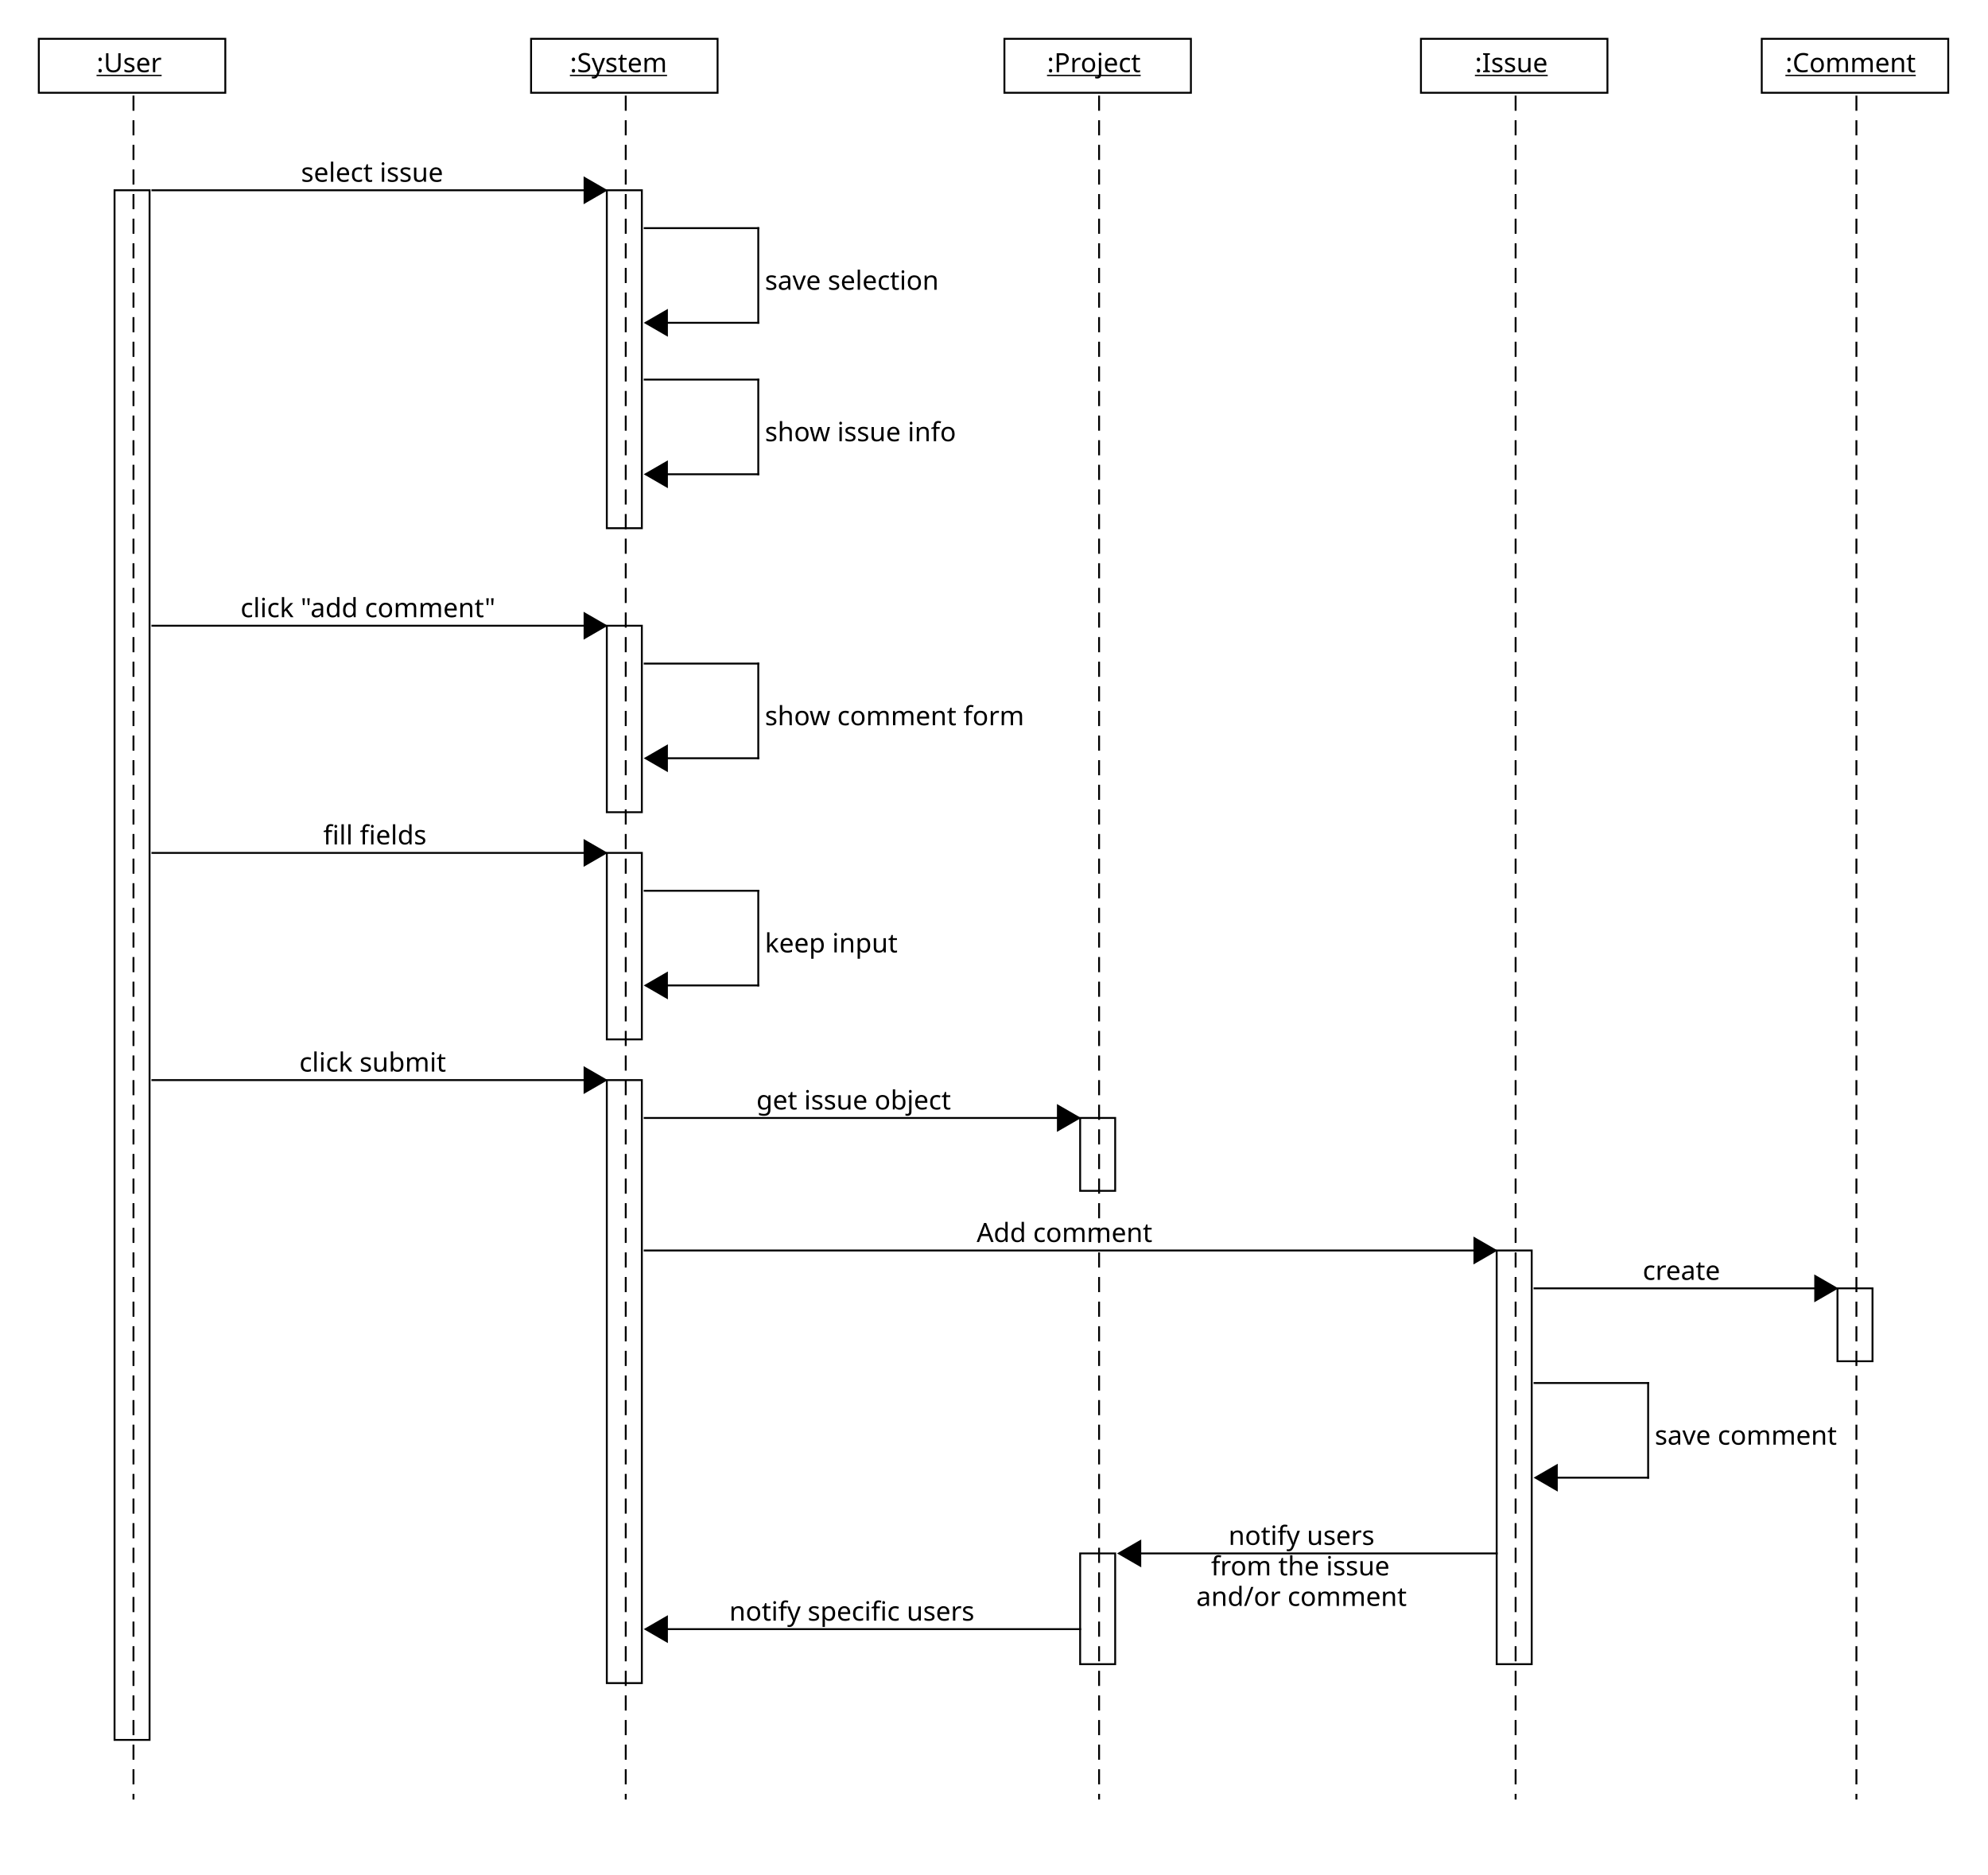
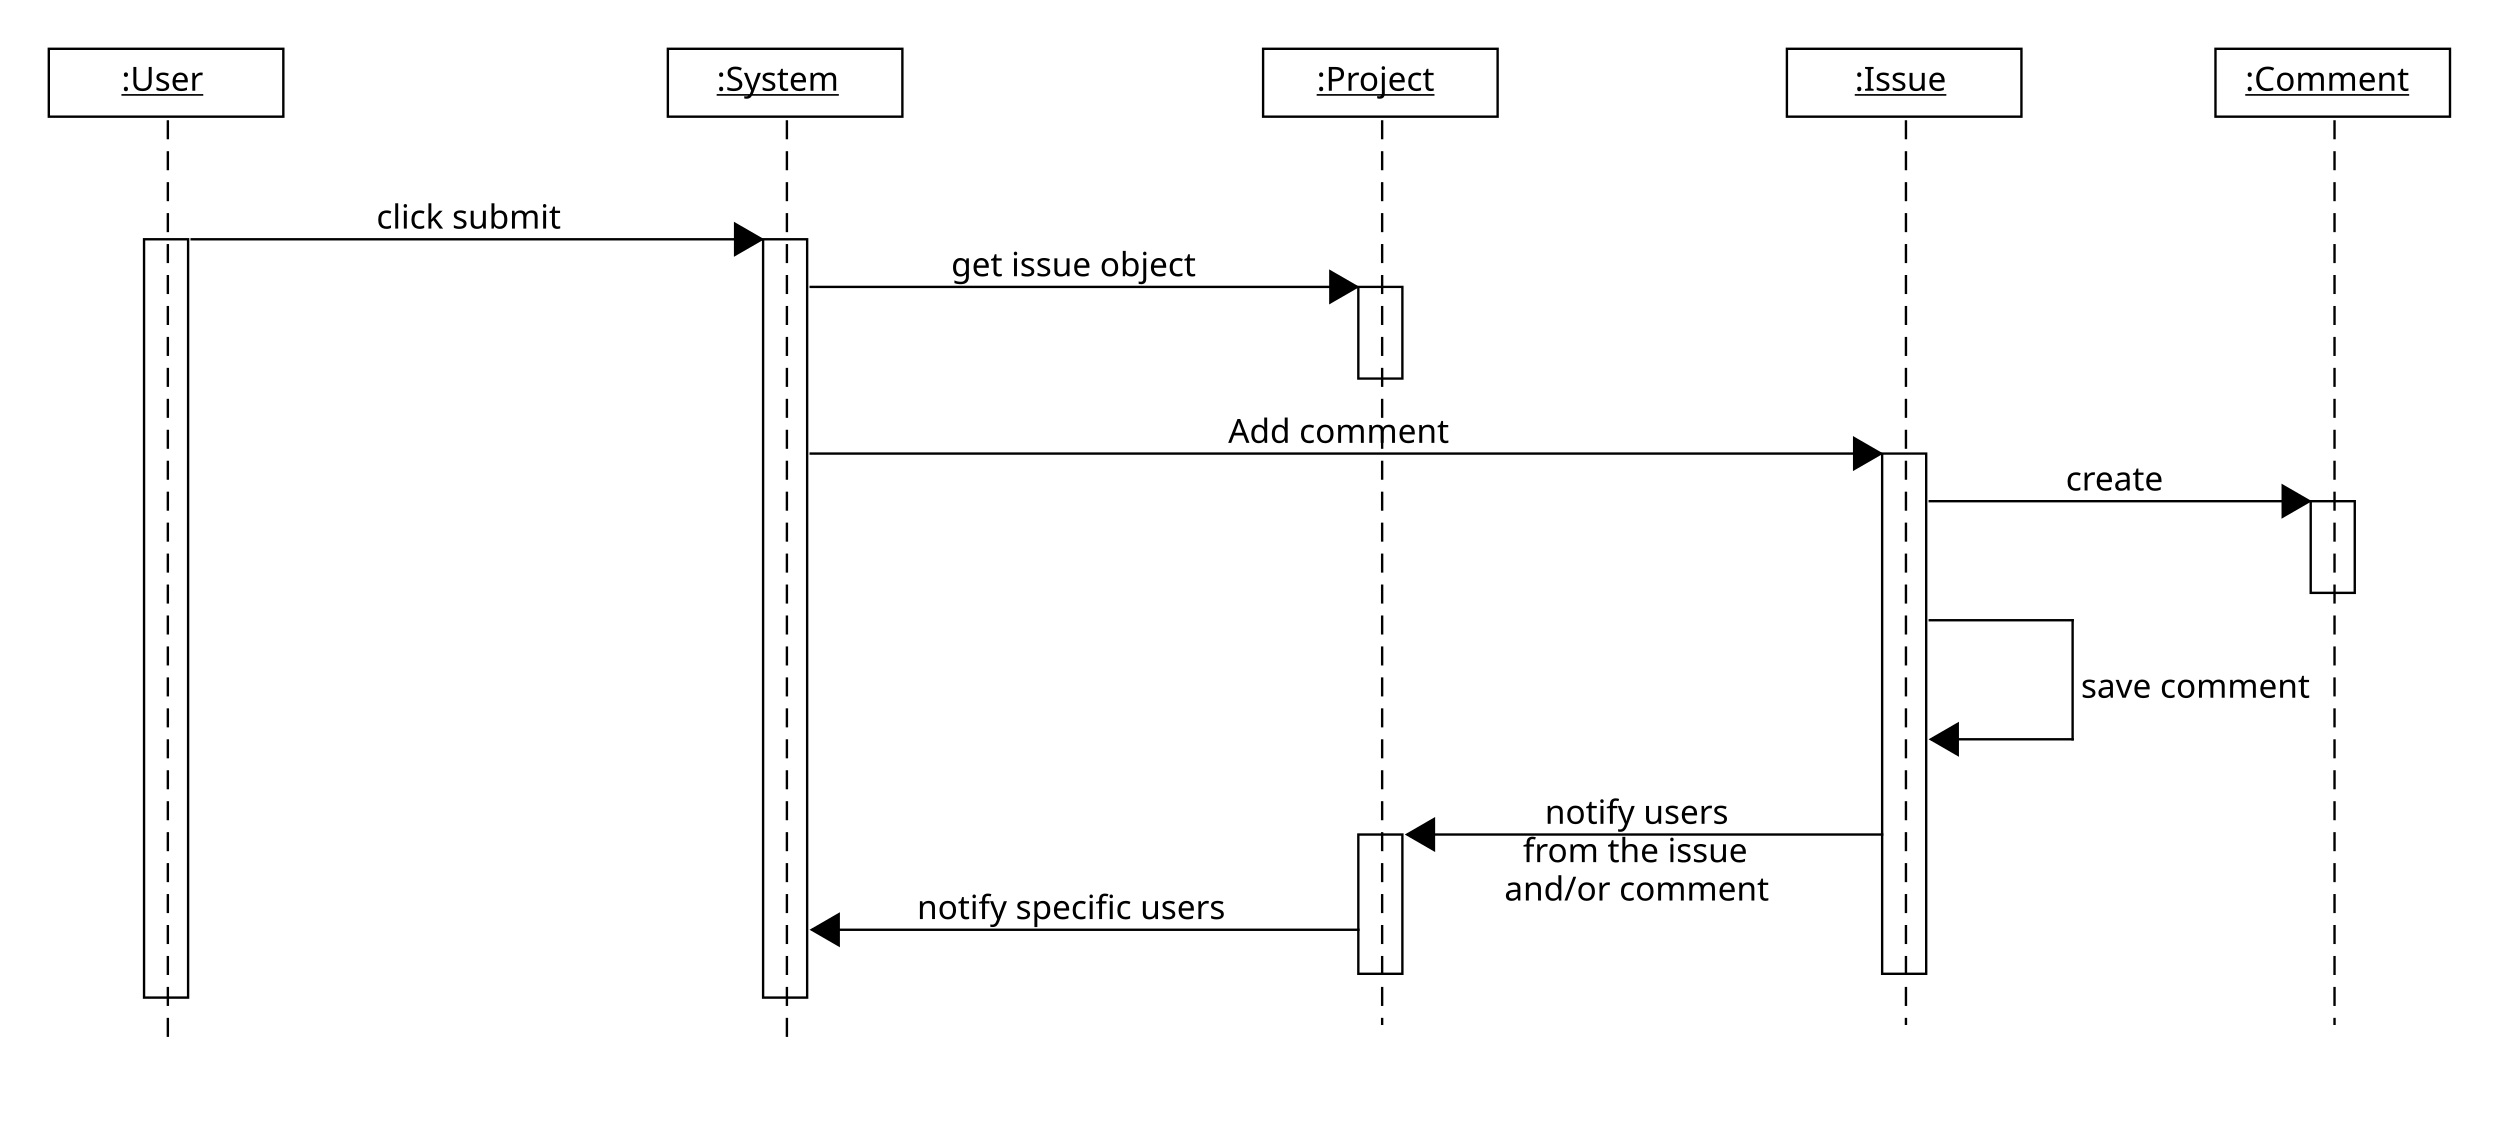
- <svg xmlns="http://www.w3.org/2000/svg" fill-opacity="1" color-rendering="auto" color-interpolation="auto" text-rendering="auto" stroke="black" stroke-linecap="square" width="1050" stroke-miterlimit="10" shape-rendering="auto" stroke-opacity="1" fill="black" stroke-dasharray="none" font-weight="normal" stroke-width="1" viewBox="80 -20 1050 990" height="990" font-family="'Dialog'" font-style="normal" stroke-linejoin="miter" font-size="12px" stroke-dashoffset="0" image-rendering="auto">
+ <svg xmlns="http://www.w3.org/2000/svg" fill-opacity="1" color-rendering="auto" color-interpolation="auto" text-rendering="auto" stroke="black" stroke-linecap="square" width="1050" stroke-miterlimit="10" shape-rendering="auto" stroke-opacity="1" fill="black" stroke-dasharray="none" font-weight="normal" stroke-width="1" viewBox="260 -20 1050 480" height="480" font-family="'Dialog'" font-style="normal" stroke-linejoin="miter" font-size="12px" stroke-dashoffset="0" image-rendering="auto">
  <defs id="genericDefs" />
  <g>
    <defs id="defs1">
      <clipPath clipPathUnits="userSpaceOnUse" id="clipPath1">
        <path d="M0 0 L2147483647 0 L2147483647 2147483647 L0 2147483647 L0 0 Z" />
      </clipPath>
      <clipPath clipPathUnits="userSpaceOnUse" id="clipPath2">
        <path d="M0 0 L0 60 L20 60 L20 0 Z" />
      </clipPath>
      <clipPath clipPathUnits="userSpaceOnUse" id="clipPath3">
        <path d="M0 0 L0 40 L20 40 L20 0 Z" />
      </clipPath>
      <clipPath clipPathUnits="userSpaceOnUse" id="clipPath4">
        <path d="M0 0 L0 30 L100 30 L100 0 Z" />
      </clipPath>
      <clipPath clipPathUnits="userSpaceOnUse" id="clipPath5">
        <path d="M0 0 L0 220 L20 220 L20 0 Z" />
      </clipPath>
      <clipPath clipPathUnits="userSpaceOnUse" id="clipPath6">
        <path d="M0 0 L0 320 L20 320 L20 0 Z" />
      </clipPath>
      <clipPath clipPathUnits="userSpaceOnUse" id="clipPath7">
-         <path d="M0 0 L0 100 L20 100 L20 0 Z" />
+         <path d="M0 0 L0 40 L260 40 L260 0 Z" />
      </clipPath>
      <clipPath clipPathUnits="userSpaceOnUse" id="clipPath8">
-         <path d="M0 0 L0 180 L20 180 L20 0 Z" />
+         <path d="M0 0 L0 60 L230 60 L230 0 Z" />
      </clipPath>
      <clipPath clipPathUnits="userSpaceOnUse" id="clipPath9">
-         <path d="M0 0 L0 820 L20 820 L20 0 Z" />
+         <path d="M0 0 L0 80 L190 80 L190 0 Z" />
      </clipPath>
      <clipPath clipPathUnits="userSpaceOnUse" id="clipPath10">
-         <path d="M0 0 L0 80 L200 80 L200 0 Z" />
+         <path d="M0 0 L0 40 L190 40 L190 0 Z" />
      </clipPath>
      <clipPath clipPathUnits="userSpaceOnUse" id="clipPath11">
-         <path d="M0 0 L0 40 L260 40 L260 0 Z" />
+         <path d="M0 0 L0 410 L30 410 L30 0 Z" />
      </clipPath>
      <clipPath clipPathUnits="userSpaceOnUse" id="clipPath12">
-         <path d="M0 0 L0 60 L230 60 L230 0 Z" />
+         <path d="M0 0 L0 40 L480 40 L480 0 Z" />
      </clipPath>
      <clipPath clipPathUnits="userSpaceOnUse" id="clipPath13">
-         <path d="M0 0 L0 80 L190 80 L190 0 Z" />
+         <path d="M0 0 L0 40 L270 40 L270 0 Z" />
      </clipPath>
      <clipPath clipPathUnits="userSpaceOnUse" id="clipPath14">
-         <path d="M0 0 L0 40 L190 40 L190 0 Z" />
-       </clipPath>
-       <clipPath clipPathUnits="userSpaceOnUse" id="clipPath15">
-         <path d="M0 0 L0 930 L30 930 L30 0 Z" />
-       </clipPath>
-       <clipPath clipPathUnits="userSpaceOnUse" id="clipPath16">
-         <path d="M0 0 L0 40 L480 40 L480 0 Z" />
-       </clipPath>
-       <clipPath clipPathUnits="userSpaceOnUse" id="clipPath17">
-         <path d="M0 0 L0 40 L270 40 L270 0 Z" />
-       </clipPath>
-       <clipPath clipPathUnits="userSpaceOnUse" id="clipPath18">
-         <path d="M0 0 L0 80 L160 80 L160 0 Z" />
-       </clipPath>
-       <clipPath clipPathUnits="userSpaceOnUse" id="clipPath19">
-         <path d="M0 0 L0 80 L230 80 L230 0 Z" />
+         <path d="M0 0 L0 420 L30 420 L30 0 Z" />
      </clipPath>
    </defs>
-     <g fill="rgb(255,255,255)" fill-opacity="0" transform="translate(650,800)" stroke-opacity="0" stroke="rgb(255,255,255)">
+     <g fill="rgb(255,255,255)" fill-opacity="0" transform="translate(830,330)" stroke-opacity="0" stroke="rgb(255,255,255)">
      <rect x="0.5" width="18.5" height="58.5" y="0.5" clip-path="url(#clipPath2)" stroke="none" />
    </g>
-     <g transform="translate(650,800)">
+     <g transform="translate(830,330)">
      <rect fill="none" x="0.5" width="18.5" height="58.5" y="0.5" clip-path="url(#clipPath2)" />
    </g>
-     <g fill="rgb(255,255,255)" fill-opacity="0" transform="translate(1050,660)" stroke-opacity="0" stroke="rgb(255,255,255)">
+     <g fill="rgb(255,255,255)" fill-opacity="0" transform="translate(1230,190)" stroke-opacity="0" stroke="rgb(255,255,255)">
      <rect x="0.5" width="18.5" height="38.5" y="0.5" clip-path="url(#clipPath3)" stroke="none" />
    </g>
-     <g transform="translate(1050,660)">
+     <g transform="translate(1230,190)">
      <rect fill="none" x="0.5" width="18.5" height="38.5" y="0.5" clip-path="url(#clipPath3)" />
+     </g>
+     <g fill="rgb(255,255,255)" fill-opacity="0" transform="translate(1190,0)" stroke-opacity="0" stroke="rgb(255,255,255)">
+       <rect x="0.5" width="98.5" height="28.5" y="0.5" clip-path="url(#clipPath4)" stroke="none" />
+     </g>
+     <g transform="translate(1190,0)">
+       <rect fill="none" x="0.5" width="98.5" height="28.5" y="0.5" clip-path="url(#clipPath4)" />
+       <text x="13" font-size="14px" y="18.109" text-decoration="underline" clip-path="url(#clipPath4)" font-family="sans-serif" stroke="none" xml:space="preserve">:Comment</text>
+     </g>
+     <g fill="rgb(255,255,255)" fill-opacity="0" transform="translate(1050,170)" stroke-opacity="0" stroke="rgb(255,255,255)">
+       <rect x="0.5" width="18.5" height="218.5" y="0.5" clip-path="url(#clipPath5)" stroke="none" />
+     </g>
+     <g transform="translate(1050,170)">
+       <rect fill="none" x="0.5" width="18.5" height="218.5" y="0.5" clip-path="url(#clipPath5)" />
+     </g>
+     <g fill="rgb(255,255,255)" fill-opacity="0" transform="translate(830,100)" stroke-opacity="0" stroke="rgb(255,255,255)">
+       <rect x="0.5" width="18.5" height="38.5" y="0.5" clip-path="url(#clipPath3)" stroke="none" />
+     </g>
+     <g transform="translate(830,100)">
+       <rect fill="none" x="0.5" width="18.5" height="38.5" y="0.5" clip-path="url(#clipPath3)" />
+     </g>
+     <g fill="rgb(255,255,255)" fill-opacity="0" transform="translate(580,80)" stroke-opacity="0" stroke="rgb(255,255,255)">
+       <rect x="0.5" width="18.5" height="318.5" y="0.5" clip-path="url(#clipPath6)" stroke="none" />
+     </g>
+     <g transform="translate(580,80)">
+       <rect fill="none" x="0.5" width="18.5" height="318.5" y="0.5" clip-path="url(#clipPath6)" />
+     </g>
+     <g fill="rgb(255,255,255)" fill-opacity="0" transform="translate(320,80)" stroke-opacity="0" stroke="rgb(255,255,255)">
+       <rect x="0.5" width="18.5" height="318.5" y="0.5" clip-path="url(#clipPath6)" stroke="none" />
+     </g>
+     <g transform="translate(320,80)">
+       <rect fill="none" x="0.5" width="18.5" height="318.5" y="0.5" clip-path="url(#clipPath6)" />
    </g>
    <g fill="rgb(255,255,255)" fill-opacity="0" transform="translate(1010,0)" stroke-opacity="0" stroke="rgb(255,255,255)">
      <rect x="0.5" width="98.5" height="28.5" y="0.5" clip-path="url(#clipPath4)" stroke="none" />
    </g>
    <g transform="translate(1010,0)">
      <rect fill="none" x="0.5" width="98.5" height="28.5" y="0.5" clip-path="url(#clipPath4)" />
-       <text x="13" font-size="14px" y="18.109" text-decoration="underline" clip-path="url(#clipPath4)" font-family="sans-serif" stroke="none" xml:space="preserve">:Comment</text>
+       <text x="29" font-size="14px" y="18.109" text-decoration="underline" clip-path="url(#clipPath4)" font-family="sans-serif" stroke="none" xml:space="preserve">:Issue</text>
    </g>
-     <g fill="rgb(255,255,255)" fill-opacity="0" transform="translate(870,640)" stroke-opacity="0" stroke="rgb(255,255,255)">
-       <rect x="0.5" width="18.5" height="218.5" y="0.5" clip-path="url(#clipPath5)" stroke="none" />
-     </g>
-     <g transform="translate(870,640)">
-       <rect fill="none" x="0.5" width="18.5" height="218.5" y="0.5" clip-path="url(#clipPath5)" />
-     </g>
-     <g fill="rgb(255,255,255)" fill-opacity="0" transform="translate(650,570)" stroke-opacity="0" stroke="rgb(255,255,255)">
-       <rect x="0.5" width="18.5" height="38.5" y="0.5" clip-path="url(#clipPath3)" stroke="none" />
-     </g>
-     <g transform="translate(650,570)">
-       <rect fill="none" x="0.5" width="18.5" height="38.5" y="0.5" clip-path="url(#clipPath3)" />
-     </g>
-     <g fill="rgb(255,255,255)" fill-opacity="0" transform="translate(400,550)" stroke-opacity="0" stroke="rgb(255,255,255)">
-       <rect x="0.5" width="18.5" height="318.5" y="0.5" clip-path="url(#clipPath6)" stroke="none" />
-     </g>
-     <g transform="translate(400,550)">
-       <rect fill="none" x="0.5" width="18.5" height="318.5" y="0.5" clip-path="url(#clipPath6)" />
-     </g>
-     <g fill="rgb(255,255,255)" fill-opacity="0" transform="translate(400,430)" stroke-opacity="0" stroke="rgb(255,255,255)">
-       <rect x="0.5" width="18.5" height="98.5" y="0.5" clip-path="url(#clipPath7)" stroke="none" />
-     </g>
-     <g transform="translate(400,430)">
-       <rect fill="none" x="0.5" width="18.5" height="98.5" y="0.5" clip-path="url(#clipPath7)" />
-     </g>
-     <g fill="rgb(255,255,255)" fill-opacity="0" transform="translate(400,310)" stroke-opacity="0" stroke="rgb(255,255,255)">
-       <rect x="0.5" width="18.5" height="98.5" y="0.5" clip-path="url(#clipPath7)" stroke="none" />
-     </g>
-     <g transform="translate(400,310)">
-       <rect fill="none" x="0.5" width="18.5" height="98.5" y="0.5" clip-path="url(#clipPath7)" />
-     </g>
-     <g fill="rgb(255,255,255)" fill-opacity="0" transform="translate(400,80)" stroke-opacity="0" stroke="rgb(255,255,255)">
-       <rect x="0.5" width="18.5" height="178.5" y="0.5" clip-path="url(#clipPath8)" stroke="none" />
-     </g>
-     <g transform="translate(400,80)">
-       <rect fill="none" x="0.5" width="18.5" height="178.5" y="0.5" clip-path="url(#clipPath8)" />
-     </g>
-     <g fill="rgb(255,255,255)" fill-opacity="0" transform="translate(140,80)" stroke-opacity="0" stroke="rgb(255,255,255)">
-       <rect x="0.5" width="18.5" height="818.5" y="0.5" clip-path="url(#clipPath9)" stroke="none" />
-     </g>
-     <g transform="translate(140,80)">
-       <rect fill="none" x="0.5" width="18.5" height="818.5" y="0.5" clip-path="url(#clipPath9)" />
-     </g>
-     <g fill="rgb(255,255,255)" fill-opacity="0" transform="translate(830,0)" stroke-opacity="0" stroke="rgb(255,255,255)">
+     <g fill="rgb(255,255,255)" fill-opacity="0" transform="translate(790,0)" stroke-opacity="0" stroke="rgb(255,255,255)">
      <rect x="0.5" width="98.5" height="28.5" y="0.5" clip-path="url(#clipPath4)" stroke="none" />
    </g>
-     <g transform="translate(830,0)">
-       <rect fill="none" x="0.5" width="98.5" height="28.5" y="0.5" clip-path="url(#clipPath4)" />
-       <text x="29" font-size="14px" y="18.109" text-decoration="underline" clip-path="url(#clipPath4)" font-family="sans-serif" stroke="none" xml:space="preserve">:Issue</text>
-     </g>
-     <g fill="rgb(255,255,255)" fill-opacity="0" transform="translate(610,0)" stroke-opacity="0" stroke="rgb(255,255,255)">
-       <rect x="0.5" width="98.5" height="28.5" y="0.5" clip-path="url(#clipPath4)" stroke="none" />
-     </g>
-     <g transform="translate(610,0)">
+     <g transform="translate(790,0)">
      <rect fill="none" x="0.5" width="98.5" height="28.5" y="0.5" clip-path="url(#clipPath4)" />
      <text x="23" font-size="14px" y="18.109" text-decoration="underline" clip-path="url(#clipPath4)" font-family="sans-serif" stroke="none" xml:space="preserve">:Project</text>
    </g>
-     <g fill="rgb(255,255,255)" fill-opacity="0" transform="translate(360,0)" stroke-opacity="0" stroke="rgb(255,255,255)">
+     <g fill="rgb(255,255,255)" fill-opacity="0" transform="translate(540,0)" stroke-opacity="0" stroke="rgb(255,255,255)">
      <rect x="0.5" width="98.5" height="28.5" y="0.5" clip-path="url(#clipPath4)" stroke="none" />
    </g>
-     <g transform="translate(360,0)">
+     <g transform="translate(540,0)">
      <rect fill="none" x="0.5" width="98.5" height="28.5" y="0.5" clip-path="url(#clipPath4)" />
      <text x="21" font-size="14px" y="18.109" text-decoration="underline" clip-path="url(#clipPath4)" font-family="sans-serif" stroke="none" xml:space="preserve">:System</text>
    </g>
-     <g fill="rgb(255,255,255)" fill-opacity="0" transform="translate(100,0)" stroke-opacity="0" stroke="rgb(255,255,255)">
+     <g fill="rgb(255,255,255)" fill-opacity="0" transform="translate(280,0)" stroke-opacity="0" stroke="rgb(255,255,255)">
      <rect x="0.5" width="98.5" height="28.5" y="0.5" clip-path="url(#clipPath4)" stroke="none" />
    </g>
-     <g transform="translate(100,0)">
+     <g transform="translate(280,0)">
      <rect fill="none" x="0.5" width="98.5" height="28.5" y="0.5" clip-path="url(#clipPath4)" />
      <text x="31" font-size="14px" y="18.109" text-decoration="underline" clip-path="url(#clipPath4)" font-family="sans-serif" stroke="none" xml:space="preserve">:User</text>
    </g>
-     <g transform="translate(410,170)">
-       <path fill="none" d="M11.5 60.5 L70.5 60.5" clip-path="url(#clipPath10)" />
-       <path fill="none" d="M70.5 60.5 L70.5 10.5" clip-path="url(#clipPath10)" />
-       <path fill="none" d="M70.5 10.5 L10.5 10.5" clip-path="url(#clipPath10)" />
-       <path d="M22.258 67 L11 60.5 L22.258 54 Z" clip-path="url(#clipPath10)" stroke="none" />
-       <path fill="none" d="M22.258 67 L11 60.5 L22.258 54 Z" clip-path="url(#clipPath10)" />
-       <text x="74" font-size="14px" y="43.055" clip-path="url(#clipPath10)" font-family="sans-serif" stroke="none" xml:space="preserve">show issue info</text>
+     <g transform="translate(590,350)">
+       <path fill="none" d="M11.5 20.5 L240.5 20.5" clip-path="url(#clipPath7)" />
+       <path d="M22.258 27 L11 20.5 L22.258 14 Z" clip-path="url(#clipPath7)" stroke="none" />
+       <path fill="none" d="M22.258 27 L11 20.5 L22.258 14 Z" clip-path="url(#clipPath7)" />
+       <text x="55.171" font-size="14px" y="16" clip-path="url(#clipPath7)" font-family="sans-serif" stroke="none" xml:space="preserve">notify specific users</text>
    </g>
-     <g transform="translate(410,820)">
-       <path fill="none" d="M11.5 20.5 L240.5 20.5" clip-path="url(#clipPath11)" />
-       <path d="M22.258 27 L11 20.5 L22.258 14 Z" clip-path="url(#clipPath11)" stroke="none" />
-       <path fill="none" d="M22.258 27 L11 20.5 L22.258 14 Z" clip-path="url(#clipPath11)" />
-       <text x="55.171" font-size="14px" y="16" clip-path="url(#clipPath11)" font-family="sans-serif" stroke="none" xml:space="preserve">notify specific users</text>
+     <g transform="translate(840,310)">
+       <path fill="none" d="M11.5 20.5 L210.5 20.5" clip-path="url(#clipPath8)" />
+       <path d="M22.258 27 L11 20.5 L22.258 14 Z" clip-path="url(#clipPath8)" stroke="none" />
+       <path fill="none" d="M22.258 27 L11 20.5 L22.258 14 Z" clip-path="url(#clipPath8)" />
+       <text x="68.844" font-size="14px" y="16" clip-path="url(#clipPath8)" font-family="sans-serif" stroke="none" xml:space="preserve">notify users </text>
+       <text x="59.636" font-size="14px" y="32.109" clip-path="url(#clipPath8)" font-family="sans-serif" stroke="none" xml:space="preserve">from the issue </text>
+       <text x="51.83" font-size="14px" y="48.219" clip-path="url(#clipPath8)" font-family="sans-serif" stroke="none" xml:space="preserve">and/or comment</text>
    </g>
-     <g transform="translate(660,780)">
-       <path fill="none" d="M11.5 20.5 L210.5 20.5" clip-path="url(#clipPath12)" />
-       <path d="M22.258 27 L11 20.5 L22.258 14 Z" clip-path="url(#clipPath12)" stroke="none" />
-       <path fill="none" d="M22.258 27 L11 20.5 L22.258 14 Z" clip-path="url(#clipPath12)" />
-       <text x="68.844" font-size="14px" y="16" clip-path="url(#clipPath12)" font-family="sans-serif" stroke="none" xml:space="preserve">notify users </text>
-       <text x="59.636" font-size="14px" y="32.109" clip-path="url(#clipPath12)" font-family="sans-serif" stroke="none" xml:space="preserve">from the issue </text>
-       <text x="51.83" font-size="14px" y="48.219" clip-path="url(#clipPath12)" font-family="sans-serif" stroke="none" xml:space="preserve">and/or comment</text>
+     <g transform="translate(1060,230)">
+       <path fill="none" d="M11.5 60.5 L70.5 60.5" clip-path="url(#clipPath9)" />
+       <path fill="none" d="M70.5 60.5 L70.5 10.5" clip-path="url(#clipPath9)" />
+       <path fill="none" d="M70.5 10.5 L10.5 10.5" clip-path="url(#clipPath9)" />
+       <path d="M22.258 67 L11 60.5 L22.258 54 Z" clip-path="url(#clipPath9)" stroke="none" />
+       <path fill="none" d="M22.258 67 L11 60.5 L22.258 54 Z" clip-path="url(#clipPath9)" />
+       <text x="74" font-size="14px" y="43.055" clip-path="url(#clipPath9)" font-family="sans-serif" stroke="none" xml:space="preserve">save comment</text>
    </g>
-     <g transform="translate(880,700)">
-       <path fill="none" d="M11.5 60.5 L70.5 60.5" clip-path="url(#clipPath13)" />
-       <path fill="none" d="M70.5 60.5 L70.5 10.5" clip-path="url(#clipPath13)" />
-       <path fill="none" d="M70.5 10.5 L10.5 10.5" clip-path="url(#clipPath13)" />
-       <path d="M22.258 67 L11 60.5 L22.258 54 Z" clip-path="url(#clipPath13)" stroke="none" />
-       <path fill="none" d="M22.258 67 L11 60.5 L22.258 54 Z" clip-path="url(#clipPath13)" />
-       <text x="74" font-size="14px" y="43.055" clip-path="url(#clipPath13)" font-family="sans-serif" stroke="none" xml:space="preserve">save comment</text>
+     <g transform="translate(1060,170)">
+       <path fill="none" d="M169.5 20.5 L10.5 20.5" clip-path="url(#clipPath10)" />
+       <path d="M158.742 14 L170 20.5 L158.742 27 Z" clip-path="url(#clipPath10)" stroke="none" />
+       <path fill="none" d="M158.742 14 L170 20.5 L158.742 27 Z" clip-path="url(#clipPath10)" />
+       <text x="67.626" font-size="14px" y="16" clip-path="url(#clipPath10)" font-family="sans-serif" stroke="none" xml:space="preserve">create</text>
    </g>
-     <g transform="translate(880,640)">
-       <path fill="none" d="M169.5 20.5 L10.5 20.5" clip-path="url(#clipPath14)" />
-       <path d="M158.742 14 L170 20.5 L158.742 27 Z" clip-path="url(#clipPath14)" stroke="none" />
-       <path fill="none" d="M158.742 14 L170 20.5 L158.742 27 Z" clip-path="url(#clipPath14)" />
-       <text x="67.626" font-size="14px" y="16" clip-path="url(#clipPath14)" font-family="sans-serif" stroke="none" xml:space="preserve">create</text>
+     <g stroke-dasharray="8,5" stroke-miterlimit="5" transform="translate(1230,20)" stroke-linecap="butt">
+       <path fill="none" d="M10.5 10.5 L10.5 390.5" clip-path="url(#clipPath11)" />
+     </g>
+     <g transform="translate(590,150)">
+       <path fill="none" d="M459.5 20.5 L10.5 20.5" clip-path="url(#clipPath12)" />
+       <path d="M448.742 14 L460 20.5 L448.742 27 Z" clip-path="url(#clipPath12)" stroke="none" />
+       <path fill="none" d="M448.742 14 L460 20.5 L448.742 27 Z" clip-path="url(#clipPath12)" />
+       <text x="185.843" font-size="14px" y="16" clip-path="url(#clipPath12)" font-family="sans-serif" stroke="none" xml:space="preserve">Add comment</text>
+     </g>
+     <g transform="translate(590,80)">
+       <path fill="none" d="M239.5 20.5 L10.5 20.5" clip-path="url(#clipPath7)" />
+       <path d="M228.742 14 L240 20.5 L228.742 27 Z" clip-path="url(#clipPath7)" stroke="none" />
+       <path fill="none" d="M228.742 14 L240 20.5 L228.742 27 Z" clip-path="url(#clipPath7)" />
+       <text x="69.502" font-size="14px" y="16" clip-path="url(#clipPath7)" font-family="sans-serif" stroke="none" xml:space="preserve">get issue object</text>
+     </g>
+     <g transform="translate(330,60)">
+       <path fill="none" d="M249.5 20.5 L10.5 20.5" clip-path="url(#clipPath13)" />
+       <path d="M238.742 14 L250 20.5 L238.742 27 Z" clip-path="url(#clipPath13)" stroke="none" />
+       <path fill="none" d="M238.742 14 L250 20.5 L238.742 27 Z" clip-path="url(#clipPath13)" />
+       <text x="88.099" font-size="14px" y="16" clip-path="url(#clipPath13)" font-family="sans-serif" stroke="none" xml:space="preserve">click submit</text>
    </g>
    <g stroke-dasharray="8,5" stroke-miterlimit="5" transform="translate(1050,20)" stroke-linecap="butt">
-       <path fill="none" d="M10.5 10.5 L10.5 910.5" clip-path="url(#clipPath15)" />
+       <path fill="none" d="M10.5 10.5 L10.5 390.5" clip-path="url(#clipPath11)" />
    </g>
-     <g transform="translate(410,620)">
-       <path fill="none" d="M459.5 20.5 L10.5 20.5" clip-path="url(#clipPath16)" />
-       <path d="M448.742 14 L460 20.5 L448.742 27 Z" clip-path="url(#clipPath16)" stroke="none" />
-       <path fill="none" d="M448.742 14 L460 20.5 L448.742 27 Z" clip-path="url(#clipPath16)" />
-       <text x="185.843" font-size="14px" y="16" clip-path="url(#clipPath16)" font-family="sans-serif" stroke="none" xml:space="preserve">Add comment</text>
+     <g stroke-dasharray="8,5" stroke-miterlimit="5" transform="translate(830,20)" stroke-linecap="butt">
+       <path fill="none" d="M10.5 10.5 L10.5 390.5" clip-path="url(#clipPath11)" />
    </g>
-     <g transform="translate(410,550)">
-       <path fill="none" d="M239.5 20.5 L10.5 20.5" clip-path="url(#clipPath11)" />
-       <path d="M228.742 14 L240 20.5 L228.742 27 Z" clip-path="url(#clipPath11)" stroke="none" />
-       <path fill="none" d="M228.742 14 L240 20.5 L228.742 27 Z" clip-path="url(#clipPath11)" />
-       <text x="69.502" font-size="14px" y="16" clip-path="url(#clipPath11)" font-family="sans-serif" stroke="none" xml:space="preserve">get issue object</text>
+     <g stroke-dasharray="8,5" stroke-miterlimit="5" transform="translate(580,20)" stroke-linecap="butt">
+       <path fill="none" d="M10.5 10.5 L10.5 400.5" clip-path="url(#clipPath14)" />
    </g>
-     <g transform="translate(150,530)">
-       <path fill="none" d="M249.5 20.5 L10.5 20.5" clip-path="url(#clipPath17)" />
-       <path d="M238.742 14 L250 20.5 L238.742 27 Z" clip-path="url(#clipPath17)" stroke="none" />
-       <path fill="none" d="M238.742 14 L250 20.5 L238.742 27 Z" clip-path="url(#clipPath17)" />
-       <text x="88.099" font-size="14px" y="16" clip-path="url(#clipPath17)" font-family="sans-serif" stroke="none" xml:space="preserve">click submit</text>
-     </g>
-     <g transform="translate(150,410)">
-       <path fill="none" d="M249.5 20.5 L10.5 20.5" clip-path="url(#clipPath17)" />
-       <path d="M238.742 14 L250 20.5 L238.742 27 Z" clip-path="url(#clipPath17)" stroke="none" />
-       <path fill="none" d="M238.742 14 L250 20.5 L238.742 27 Z" clip-path="url(#clipPath17)" />
-       <text x="100.725" font-size="14px" y="16" clip-path="url(#clipPath17)" font-family="sans-serif" stroke="none" xml:space="preserve">fill fields</text>
-     </g>
-     <g transform="translate(410,440)">
-       <path fill="none" d="M11.5 60.5 L70.5 60.5" clip-path="url(#clipPath18)" />
-       <path fill="none" d="M70.5 60.5 L70.5 10.5" clip-path="url(#clipPath18)" />
-       <path fill="none" d="M70.5 10.5 L10.5 10.5" clip-path="url(#clipPath18)" />
-       <path d="M22.258 67 L11 60.5 L22.258 54 Z" clip-path="url(#clipPath18)" stroke="none" />
-       <path fill="none" d="M22.258 67 L11 60.5 L22.258 54 Z" clip-path="url(#clipPath18)" />
-       <text x="74" font-size="14px" y="43.055" clip-path="url(#clipPath18)" font-family="sans-serif" stroke="none" xml:space="preserve">keep input</text>
-     </g>
-     <g transform="translate(410,320)">
-       <path fill="none" d="M11.5 60.5 L70.5 60.5" clip-path="url(#clipPath19)" />
-       <path fill="none" d="M70.5 60.5 L70.5 10.5" clip-path="url(#clipPath19)" />
-       <path fill="none" d="M70.5 10.5 L10.5 10.5" clip-path="url(#clipPath19)" />
-       <path d="M22.258 67 L11 60.5 L22.258 54 Z" clip-path="url(#clipPath19)" stroke="none" />
-       <path fill="none" d="M22.258 67 L11 60.5 L22.258 54 Z" clip-path="url(#clipPath19)" />
-       <text x="74" font-size="14px" y="43.055" clip-path="url(#clipPath19)" font-family="sans-serif" stroke="none" xml:space="preserve">show comment form</text>
-     </g>
-     <g transform="translate(150,290)">
-       <path fill="none" d="M249.5 20.5 L10.5 20.5" clip-path="url(#clipPath17)" />
-       <path d="M238.742 14 L250 20.5 L238.742 27 Z" clip-path="url(#clipPath17)" stroke="none" />
-       <path fill="none" d="M238.742 14 L250 20.5 L238.742 27 Z" clip-path="url(#clipPath17)" />
-       <text x="57.037" font-size="14px" y="16" clip-path="url(#clipPath17)" font-family="sans-serif" stroke="none" xml:space="preserve">click "add comment"</text>
-     </g>
-     <g transform="translate(410,90)">
-       <path fill="none" d="M11.5 60.5 L70.5 60.5" clip-path="url(#clipPath13)" />
-       <path fill="none" d="M70.5 60.5 L70.5 10.5" clip-path="url(#clipPath13)" />
-       <path fill="none" d="M70.5 10.5 L10.5 10.5" clip-path="url(#clipPath13)" />
-       <path d="M22.258 67 L11 60.5 L22.258 54 Z" clip-path="url(#clipPath13)" stroke="none" />
-       <path fill="none" d="M22.258 67 L11 60.5 L22.258 54 Z" clip-path="url(#clipPath13)" />
-       <text x="74" font-size="14px" y="43.055" clip-path="url(#clipPath13)" font-family="sans-serif" stroke="none" xml:space="preserve">save selection</text>
-     </g>
-     <g transform="translate(150,60)">
-       <path fill="none" d="M249.5 20.5 L10.5 20.5" clip-path="url(#clipPath17)" />
-       <path d="M238.742 14 L250 20.5 L238.742 27 Z" clip-path="url(#clipPath17)" stroke="none" />
-       <path fill="none" d="M238.742 14 L250 20.5 L238.742 27 Z" clip-path="url(#clipPath17)" />
-       <text x="88.995" font-size="14px" y="16" clip-path="url(#clipPath17)" font-family="sans-serif" stroke="none" xml:space="preserve">select issue</text>
-     </g>
-     <g stroke-dasharray="8,5" stroke-miterlimit="5" transform="translate(870,20)" stroke-linecap="butt">
-       <path fill="none" d="M10.5 10.5 L10.5 910.5" clip-path="url(#clipPath15)" />
-     </g>
-     <g stroke-dasharray="8,5" stroke-miterlimit="5" transform="translate(650,20)" stroke-linecap="butt">
-       <path fill="none" d="M10.5 10.5 L10.5 910.5" clip-path="url(#clipPath15)" />
-     </g>
-     <g stroke-dasharray="8,5" stroke-miterlimit="5" transform="translate(400,20)" stroke-linecap="butt">
-       <path fill="none" d="M10.5 10.5 L10.5 910.5" clip-path="url(#clipPath15)" />
-     </g>
-     <g stroke-dasharray="8,5" stroke-miterlimit="5" transform="translate(140,20)" stroke-linecap="butt">
-       <path fill="none" d="M10.5 10.5 L10.5 910.5" clip-path="url(#clipPath15)" />
+     <g stroke-dasharray="8,5" stroke-miterlimit="5" transform="translate(320,20)" stroke-linecap="butt">
+       <path fill="none" d="M10.5 10.5 L10.5 400.5" clip-path="url(#clipPath14)" />
    </g>
  </g>
</svg>
